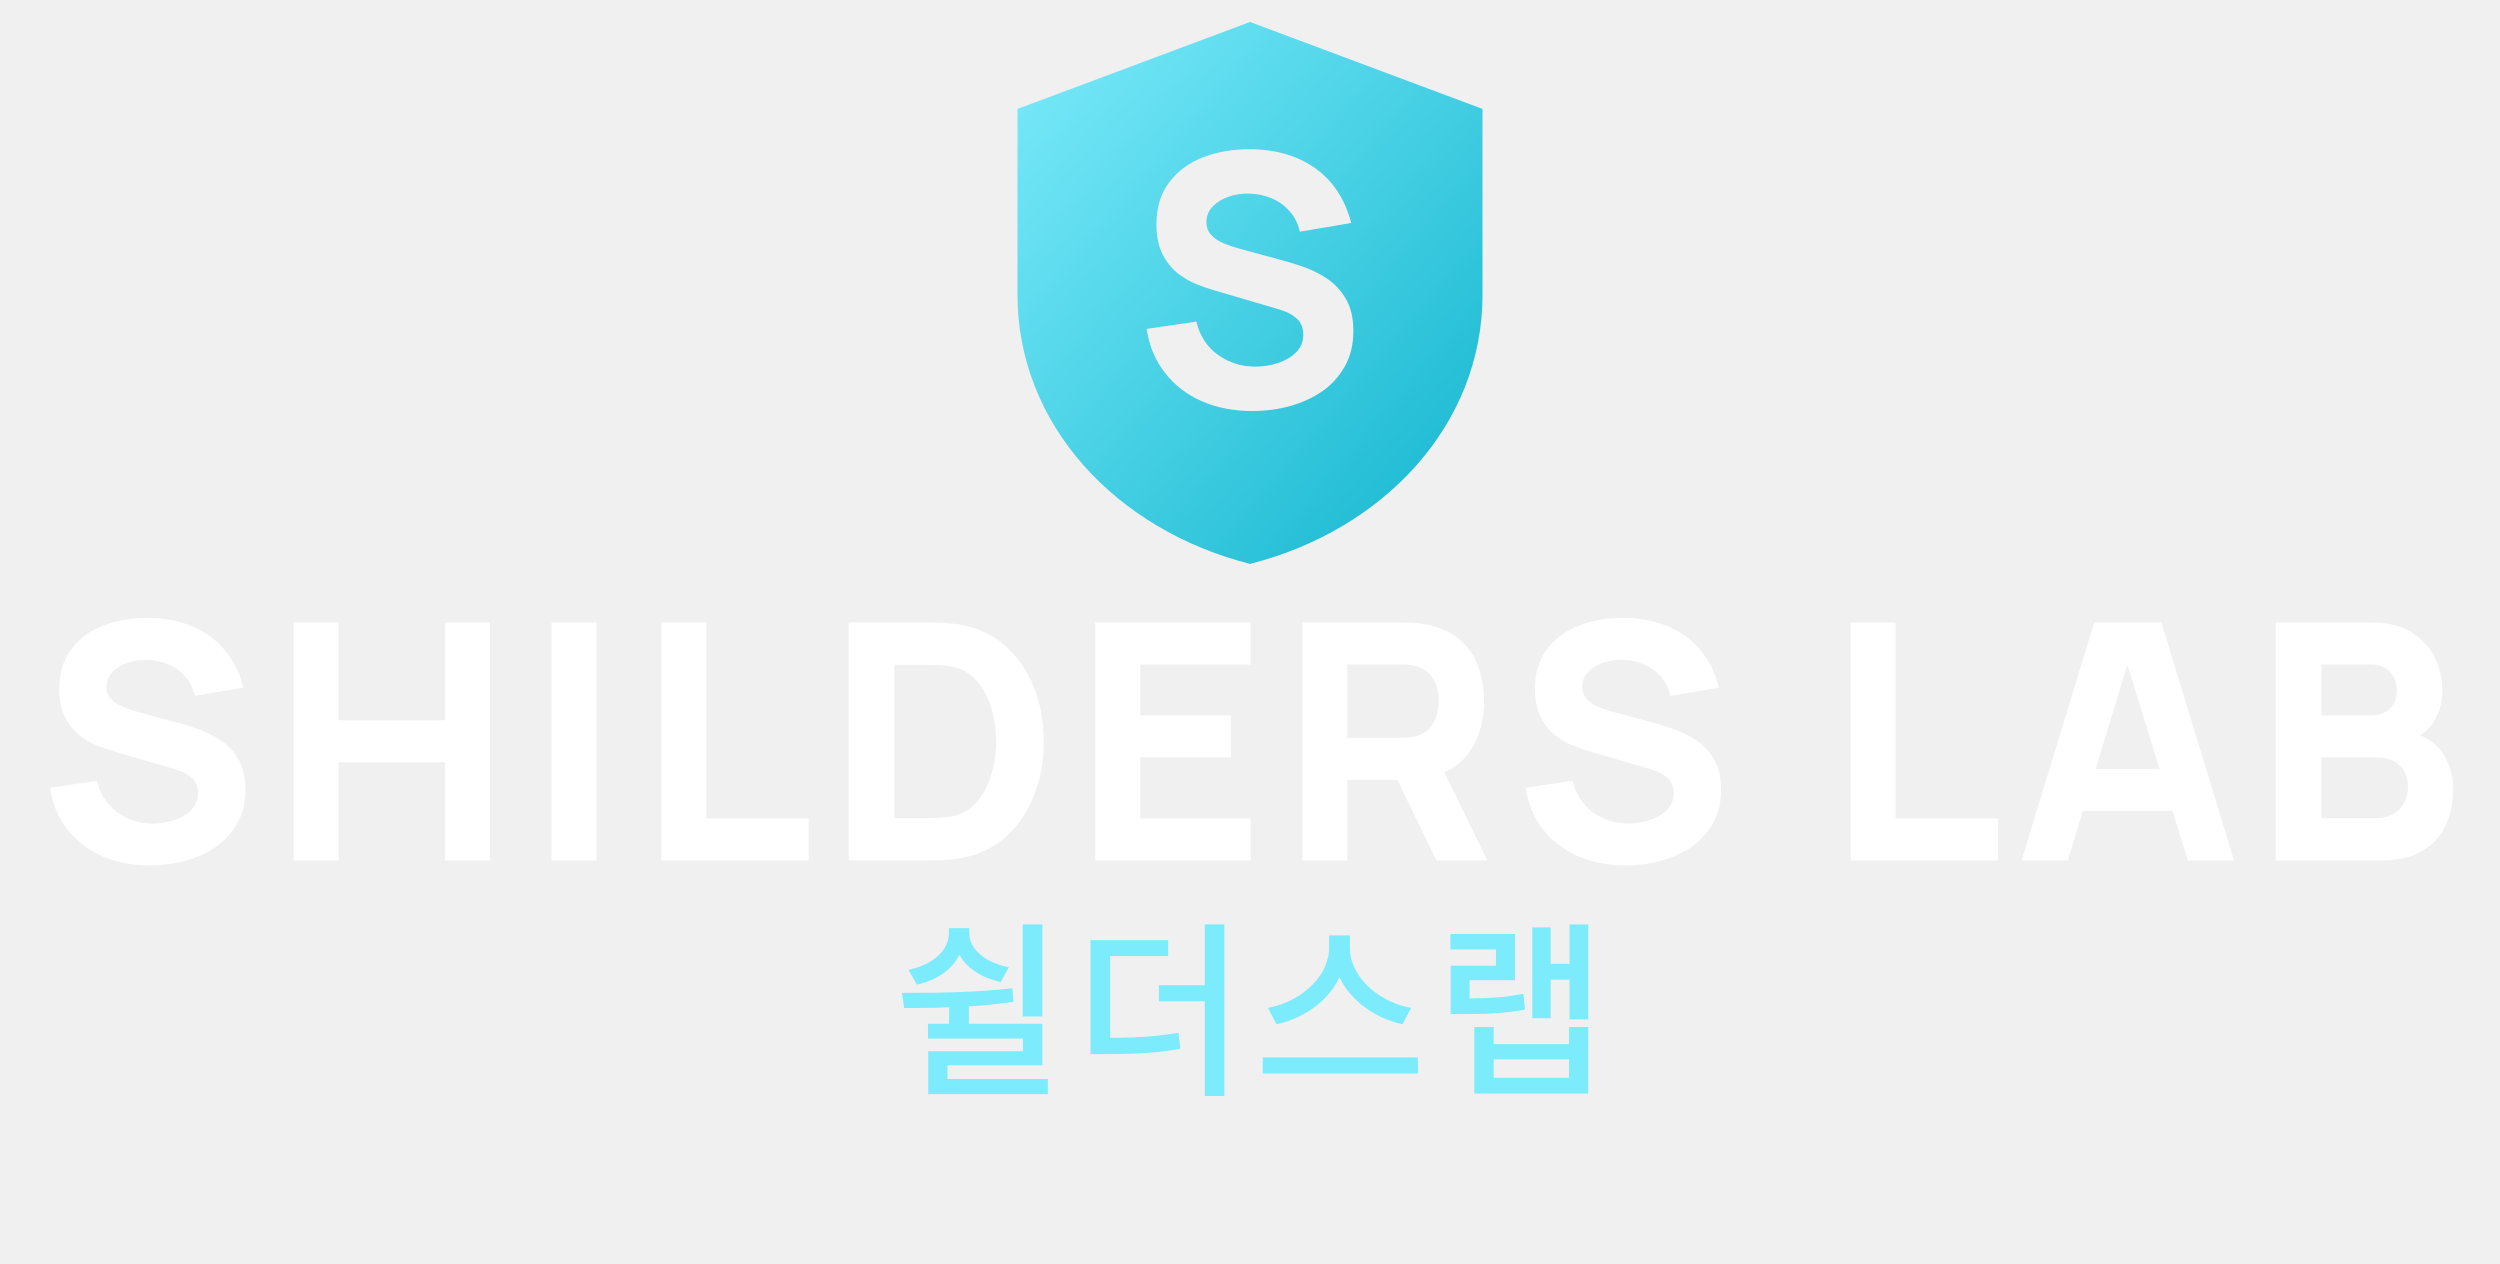
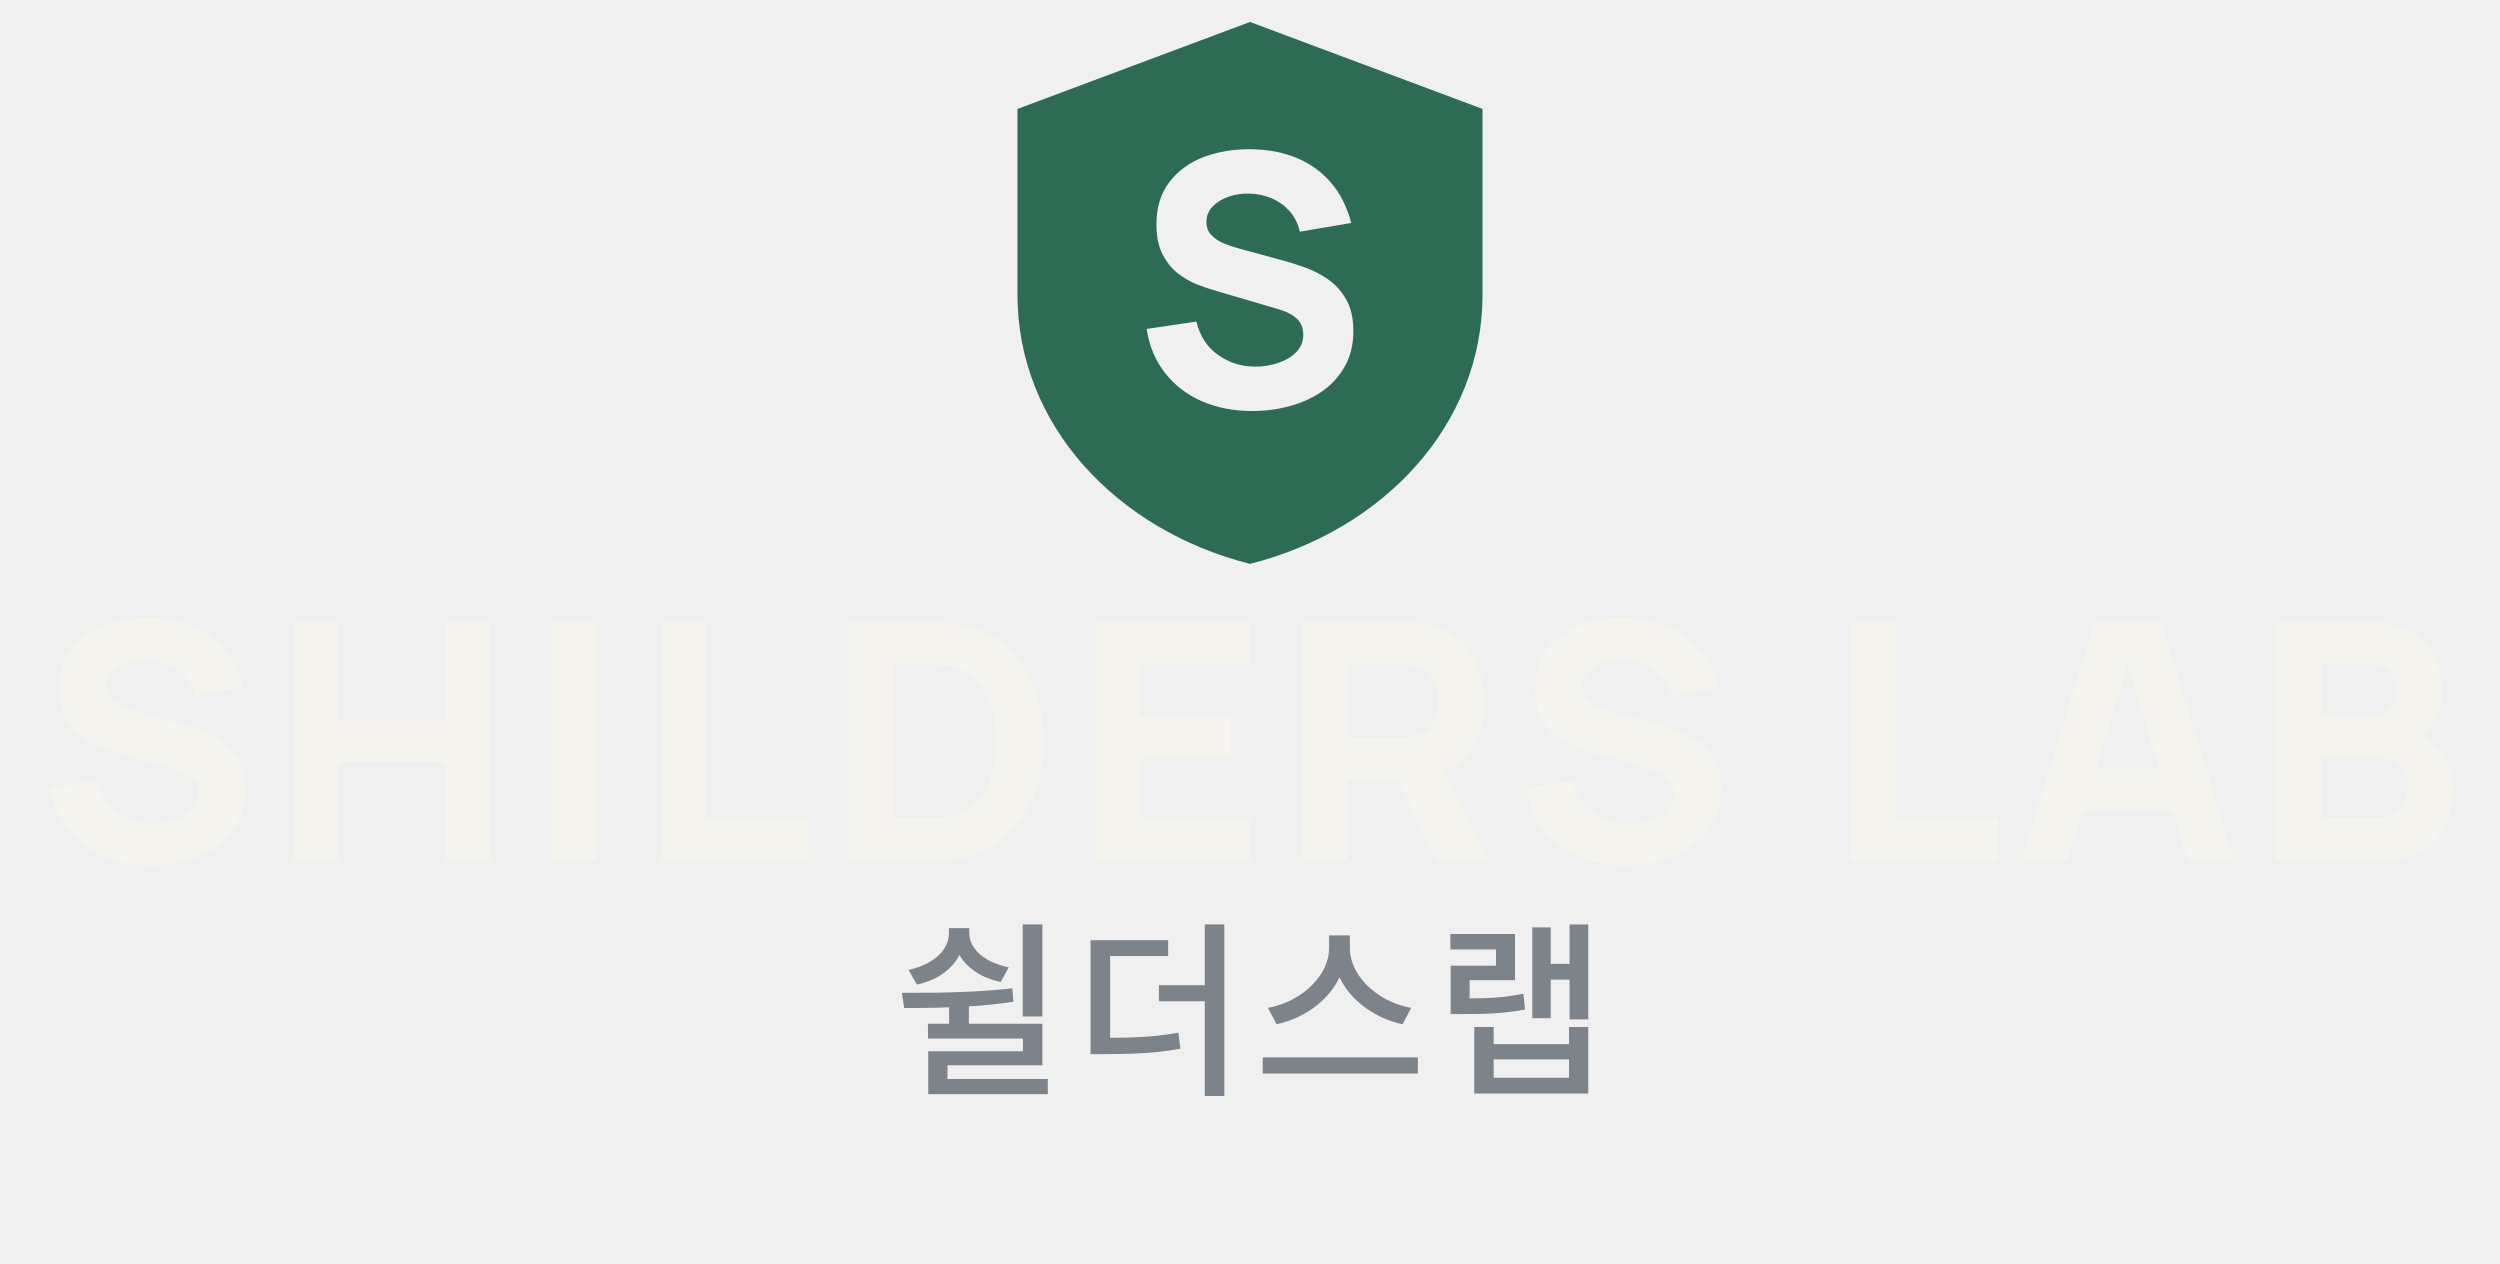
<svg xmlns="http://www.w3.org/2000/svg" viewBox="0 0 273.1 138" width="273.1" height="138" role="img">
-   <defs>
-     <linearGradient id="slStk" x1="0" y1="0" x2="1" y2="1">
-       <stop offset="0" stop-color="#7CEBFB" />
-       <stop offset="1" stop-color="#12B5CE" />
-     </linearGradient>
-   </defs>
  <g transform="translate(104.55 0)">
-     <path d="M32 2.4 L57.4 11.9 V32.2 C57.4 46.4 46.6 57.9 32 61.6 C17.4 57.9 6.6 46.4 6.6 32.2 V11.9 Z M32.25 44.90Q29.19 44.90 26.74 43.83Q24.28 42.75 22.71 40.73Q21.13 38.72 20.71 35.93L26.14 35.13Q26.71 37.49 28.51 38.77Q30.30 40.05 32.59 40.05Q33.87 40.05 35.07 39.65Q36.28 39.25 37.05 38.47Q37.82 37.69 37.82 36.54Q37.82 36.12 37.70 35.73Q37.58 35.34 37.29 34.99Q37.00 34.65 36.48 34.34Q35.95 34.04 35.15 33.79L28.01 31.69Q27.21 31.46 26.15 31.04Q25.09 30.62 24.09 29.84Q23.10 29.05 22.44 27.76Q21.78 26.48 21.78 24.51Q21.78 21.74 23.18 19.91Q24.57 18.07 26.90 17.17Q29.23 16.28 32.06 16.30Q34.90 16.33 37.14 17.27Q39.37 18.21 40.88 19.99Q42.39 21.78 43.06 24.36L37.44 25.31Q37.14 23.97 36.32 23.06Q35.49 22.14 34.36 21.66Q33.22 21.19 31.98 21.15Q30.76 21.11 29.68 21.48Q28.60 21.85 27.92 22.56Q27.24 23.27 27.24 24.24Q27.24 25.14 27.80 25.70Q28.35 26.27 29.19 26.61Q30.03 26.95 30.91 27.18L35.69 28.48Q36.76 28.77 38.05 29.23Q39.35 29.70 40.55 30.53Q41.74 31.36 42.51 32.72Q43.29 34.08 43.29 36.16Q43.29 38.37 42.36 40.02Q41.43 41.68 39.87 42.76Q38.30 43.83 36.33 44.37Q34.35 44.90 32.25 44.90Z" fill="url(#slStk)" fill-rule="evenodd" />
+     <path d="M32 2.4 L57.4 11.9 V32.2 C57.4 46.4 46.6 57.9 32 61.6 C17.4 57.9 6.6 46.4 6.6 32.2 V11.9 Z M32.25 44.90Q29.19 44.90 26.74 43.83Q24.28 42.75 22.71 40.73Q21.13 38.72 20.71 35.93L26.14 35.13Q26.71 37.49 28.51 38.77Q30.30 40.05 32.59 40.05Q33.87 40.05 35.07 39.65Q36.28 39.25 37.05 38.47Q37.82 37.69 37.82 36.54Q37.82 36.12 37.70 35.73Q37.58 35.34 37.29 34.99Q37.00 34.65 36.48 34.34Q35.95 34.04 35.15 33.79L28.01 31.69Q27.21 31.46 26.15 31.04Q25.09 30.62 24.09 29.84Q23.10 29.05 22.44 27.76Q21.78 26.48 21.78 24.51Q21.78 21.74 23.18 19.91Q24.57 18.07 26.90 17.17Q29.23 16.28 32.06 16.30Q34.90 16.33 37.14 17.27Q39.37 18.21 40.88 19.99Q42.39 21.78 43.06 24.36L37.44 25.31Q37.14 23.97 36.32 23.06Q35.49 22.14 34.36 21.66Q33.22 21.19 31.98 21.15Q30.76 21.11 29.68 21.48Q28.60 21.85 27.92 22.56Q27.24 23.27 27.24 24.24Q27.24 25.14 27.80 25.70Q28.35 26.27 29.19 26.61Q30.03 26.95 30.91 27.18L35.69 28.48Q36.76 28.77 38.05 29.23Q39.35 29.70 40.55 30.53Q41.74 31.36 42.51 32.72Q43.29 34.08 43.29 36.16Q43.29 38.37 42.36 40.02Q41.43 41.68 39.87 42.76Q38.30 43.83 36.33 44.37Q34.35 44.90 32.25 44.90Z" fill="#2E6B54" fill-rule="evenodd" />
  </g>
-   <path d="M16.37 94.54Q13.48 94.54 11.16 93.52Q8.84 92.50 7.35 90.60Q5.86 88.69 5.47 86.06L10.59 85.30Q11.14 87.54 12.83 88.75Q14.53 89.96 16.70 89.96Q17.91 89.96 19.04 89.58Q20.18 89.20 20.91 88.46Q21.64 87.72 21.64 86.63Q21.64 86.24 21.53 85.87Q21.41 85.50 21.14 85.17Q20.87 84.85 20.37 84.56Q19.87 84.27 19.12 84.03L12.36 82.05Q11.61 81.83 10.60 81.43Q9.60 81.04 8.66 80.30Q7.72 79.56 7.10 78.34Q6.48 77.12 6.48 75.26Q6.48 72.64 7.80 70.91Q9.11 69.17 11.32 68.33Q13.52 67.48 16.19 67.49Q18.88 67.53 20.99 68.42Q23.11 69.30 24.53 70.99Q25.96 72.68 26.59 75.11L21.28 76.02Q20.99 74.75 20.22 73.89Q19.44 73.02 18.37 72.57Q17.29 72.12 16.12 72.08Q14.96 72.04 13.94 72.40Q12.92 72.75 12.28 73.42Q11.64 74.08 11.64 75.01Q11.64 75.85 12.17 76.39Q12.69 76.92 13.48 77.24Q14.28 77.57 15.11 77.79L19.62 79.01Q20.63 79.28 21.86 79.73Q23.09 80.17 24.22 80.95Q25.35 81.74 26.08 83.02Q26.81 84.30 26.81 86.27Q26.81 88.37 25.93 89.93Q25.06 91.49 23.58 92.51Q22.10 93.53 20.23 94.04Q18.36 94.54 16.37 94.54Z M32.08 94.00V68.00H36.99V78.69H48.62V68.00H53.53V94.00H48.62V83.28H36.99V94.00Z M60.25 94.00V68.00H65.16V94.00Z M72.24 94.00V68.00H77.15V89.41H88.34V94.00Z M92.71 94.00V68.00H101.12Q101.43 68.00 102.39 68.02Q103.35 68.04 104.23 68.14Q107.37 68.52 109.56 70.33Q111.74 72.13 112.88 74.92Q114.02 77.70 114.02 81.00Q114.02 84.30 112.88 87.08Q111.74 89.87 109.56 91.67Q107.37 93.48 104.23 93.86Q103.35 93.96 102.39 93.98Q101.43 94.00 101.12 94.00ZM97.69 89.38H101.12Q101.61 89.38 102.44 89.35Q103.27 89.32 103.94 89.20Q105.64 88.85 106.71 87.61Q107.79 86.36 108.30 84.61Q108.82 82.86 108.82 81.00Q108.82 79.05 108.28 77.30Q107.75 75.55 106.67 74.34Q105.58 73.13 103.94 72.80Q103.27 72.66 102.44 72.64Q101.61 72.62 101.12 72.62H97.69Z M119.65 94.00V68.00H136.62V72.59H124.56V78.15H134.46V82.73H124.56V89.41H136.62V94.00Z M142.26 94.00V68.00H153.23Q153.61 68.00 154.25 68.03Q154.89 68.05 155.40 68.14Q157.73 68.51 159.22 69.68Q160.71 70.85 161.41 72.63Q162.12 74.41 162.12 76.59Q162.12 79.86 160.49 82.18Q158.87 84.50 155.40 85.04L153.23 85.19H147.17V94.00ZM156.92 94.00 151.79 83.42 156.84 82.44 162.48 94.00ZM147.17 80.60H153.02Q153.40 80.60 153.85 80.57Q154.30 80.53 154.68 80.42Q155.67 80.15 156.21 79.51Q156.75 78.87 156.96 78.08Q157.17 77.30 157.17 76.59Q157.17 75.89 156.96 75.10Q156.75 74.32 156.21 73.68Q155.67 73.04 154.68 72.77Q154.30 72.66 153.85 72.62Q153.40 72.59 153.02 72.59H147.17Z M177.57 94.54Q174.68 94.54 172.36 93.52Q170.04 92.50 168.55 90.60Q167.06 88.69 166.67 86.06L171.79 85.30Q172.34 87.54 174.03 88.75Q175.73 89.96 177.90 89.96Q179.11 89.96 180.24 89.58Q181.38 89.20 182.11 88.46Q182.84 87.72 182.84 86.63Q182.84 86.24 182.73 85.87Q182.61 85.50 182.34 85.17Q182.07 84.85 181.57 84.56Q181.07 84.27 180.32 84.03L173.56 82.05Q172.81 81.83 171.80 81.43Q170.80 81.04 169.86 80.30Q168.92 79.56 168.30 78.34Q167.68 77.12 167.68 75.26Q167.68 72.64 169.00 70.91Q170.31 69.17 172.52 68.33Q174.72 67.48 177.39 67.49Q180.08 67.53 182.19 68.42Q184.31 69.30 185.73 70.99Q187.16 72.68 187.79 75.11L182.48 76.02Q182.19 74.75 181.42 73.89Q180.64 73.02 179.57 72.57Q178.49 72.12 177.32 72.08Q176.16 72.04 175.14 72.40Q174.12 72.75 173.48 73.42Q172.84 74.08 172.84 75.01Q172.84 75.85 173.37 76.39Q173.89 76.92 174.68 77.24Q175.48 77.57 176.31 77.79L180.82 79.01Q181.83 79.28 183.06 79.73Q184.29 80.17 185.42 80.95Q186.55 81.74 187.28 83.02Q188.01 84.30 188.01 86.27Q188.01 88.37 187.13 89.93Q186.26 91.49 184.78 92.51Q183.30 93.53 181.43 94.04Q179.56 94.54 177.57 94.54Z M202.16 94.00V68.00H207.07V89.41H218.27V94.00Z M220.83 94.00 228.78 68.00H236.11L244.05 94.00H239.00L231.92 71.07H232.86L225.89 94.00ZM225.60 88.58V84.00H239.32V88.58Z M248.60 94.00V68.00H259.00Q261.78 68.00 263.50 69.11Q265.21 70.22 266.01 71.90Q266.80 73.58 266.80 75.29Q266.80 77.48 265.82 78.92Q264.83 80.37 263.12 80.86V79.95Q265.56 80.46 266.78 82.21Q267.99 83.96 267.99 86.13Q267.99 88.46 267.14 90.23Q266.28 92.00 264.53 93.00Q262.78 94.00 260.12 94.00ZM253.59 89.38H259.62Q260.61 89.38 261.39 88.95Q262.16 88.53 262.60 87.76Q263.05 86.99 263.05 85.95Q263.05 85.03 262.67 84.30Q262.29 83.58 261.52 83.16Q260.75 82.73 259.62 82.73H253.59ZM253.59 78.15H258.93Q259.76 78.15 260.41 77.86Q261.06 77.57 261.44 76.96Q261.82 76.36 261.82 75.40Q261.82 74.21 261.08 73.40Q260.34 72.59 258.93 72.59H253.59Z" fill="#FFFFFF" />
-   <path d="M103.68 109.14H105.84V112.44H103.68ZM98.78 110.12 98.52 108.46Q100.28 108.46 102.32 108.44Q104.35 108.41 106.48 108.30Q108.60 108.19 110.58 107.96L110.71 109.43Q108.67 109.74 106.58 109.89Q104.48 110.03 102.49 110.08Q100.49 110.12 98.78 110.12ZM103.66 101.39H105.36V101.93Q105.36 103.27 104.75 104.42Q104.14 105.56 102.98 106.37Q101.82 107.19 100.16 107.56L99.25 105.95Q100.66 105.64 101.64 105.04Q102.62 104.45 103.14 103.64Q103.66 102.83 103.66 101.93ZM104.19 101.39H105.88V101.93Q105.88 102.78 106.40 103.53Q106.92 104.28 107.88 104.84Q108.85 105.39 110.20 105.67L109.32 107.27Q107.72 106.93 106.57 106.16Q105.41 105.38 104.80 104.30Q104.19 103.22 104.19 101.93ZM111.72 100.98H113.87V111.04H111.72ZM101.37 111.83H113.87V116.37H103.50V118.28H101.40V114.84H111.75V113.45H101.37ZM101.40 117.87H114.46V119.52H101.40Z M119.13 113.37H120.59Q122.30 113.37 123.66 113.33Q125.02 113.28 126.24 113.16Q127.47 113.04 128.72 112.81L128.95 114.56Q127.64 114.80 126.38 114.93Q125.13 115.05 123.74 115.10Q122.35 115.15 120.59 115.15H119.13ZM119.13 102.71H127.61V104.44H121.27V114.03H119.13ZM131.61 100.98H133.75V119.73H131.61ZM126.60 107.62H132.51V109.38H126.60Z M145.19 102.18H147.06V103.57Q147.06 104.80 146.67 105.91Q146.29 107.03 145.60 108.00Q144.90 108.97 143.95 109.75Q143.00 110.52 141.85 111.07Q140.71 111.62 139.45 111.89L138.51 110.10Q139.62 109.89 140.62 109.45Q141.62 109.01 142.46 108.37Q143.29 107.73 143.91 106.96Q144.52 106.19 144.85 105.32Q145.19 104.46 145.19 103.57ZM145.60 102.18H147.46V103.57Q147.46 104.47 147.80 105.33Q148.13 106.20 148.75 106.98Q149.36 107.75 150.20 108.38Q151.03 109.01 152.04 109.46Q153.04 109.90 154.16 110.10L153.21 111.89Q151.95 111.62 150.81 111.07Q149.67 110.52 148.72 109.75Q147.77 108.98 147.07 108.01Q146.37 107.04 145.99 105.92Q145.60 104.80 145.60 103.57ZM137.94 115.51H154.89V117.27H137.94Z M171.46 100.99H173.50V111.36H171.46ZM168.88 105.29H172.15V107.02H168.88ZM167.39 101.31H169.40V111.23H167.39ZM161.05 112.19H163.17V114.06H171.40V112.19H173.50V119.46H161.05ZM163.17 115.73V117.73H171.40V115.73ZM158.47 109.07H159.72Q161.05 109.07 162.15 109.04Q163.26 109.00 164.29 108.89Q165.33 108.77 166.41 108.56L166.60 110.28Q165.48 110.49 164.42 110.60Q163.36 110.71 162.22 110.75Q161.08 110.78 159.72 110.78H158.47ZM158.44 102.03H165.50V107.08H160.54V110.50H158.47V105.49H163.42V103.72H158.44Z" fill="#7CEBFB" />
+   <path d="M16.37 94.54Q13.48 94.54 11.16 93.52Q8.84 92.50 7.35 90.60Q5.86 88.69 5.47 86.06L10.59 85.30Q11.14 87.54 12.83 88.75Q14.53 89.96 16.70 89.96Q17.91 89.96 19.04 89.58Q20.18 89.20 20.91 88.46Q21.64 87.72 21.64 86.63Q21.64 86.24 21.53 85.87Q21.41 85.50 21.14 85.17Q20.87 84.85 20.37 84.56Q19.87 84.27 19.12 84.03L12.36 82.05Q11.61 81.83 10.60 81.43Q9.60 81.04 8.66 80.30Q7.72 79.56 7.10 78.34Q6.48 77.12 6.48 75.26Q6.48 72.64 7.80 70.91Q9.11 69.17 11.32 68.33Q13.52 67.48 16.19 67.49Q18.88 67.53 20.99 68.42Q23.11 69.30 24.53 70.99Q25.96 72.68 26.59 75.11L21.28 76.02Q20.99 74.75 20.22 73.89Q19.44 73.02 18.37 72.57Q17.29 72.12 16.12 72.08Q14.96 72.04 13.94 72.40Q12.92 72.75 12.28 73.42Q11.64 74.08 11.64 75.01Q11.64 75.85 12.17 76.39Q12.69 76.92 13.48 77.24Q14.28 77.57 15.11 77.79L19.62 79.01Q20.63 79.28 21.86 79.73Q23.09 80.17 24.22 80.95Q25.35 81.74 26.08 83.02Q26.81 84.30 26.81 86.27Q26.81 88.37 25.93 89.93Q25.06 91.49 23.58 92.51Q22.10 93.53 20.23 94.04Q18.36 94.54 16.37 94.54Z M32.08 94.00V68.00H36.99V78.69H48.62V68.00H53.53V94.00H48.62V83.28H36.99V94.00Z M60.25 94.00V68.00H65.16V94.00Z M72.24 94.00V68.00H77.15V89.41H88.34V94.00Z M92.71 94.00V68.00H101.12Q101.43 68.00 102.39 68.02Q103.35 68.04 104.23 68.14Q107.37 68.52 109.56 70.33Q111.74 72.13 112.88 74.92Q114.02 77.70 114.02 81.00Q114.02 84.30 112.88 87.08Q111.74 89.87 109.56 91.67Q107.37 93.48 104.23 93.86Q103.35 93.96 102.39 93.98Q101.43 94.00 101.12 94.00ZM97.69 89.38H101.12Q101.61 89.38 102.44 89.35Q103.27 89.32 103.94 89.20Q105.64 88.85 106.71 87.61Q107.79 86.36 108.30 84.61Q108.82 82.86 108.82 81.00Q108.82 79.05 108.28 77.30Q107.75 75.55 106.67 74.34Q105.58 73.13 103.94 72.80Q103.27 72.66 102.44 72.64Q101.61 72.62 101.12 72.62H97.69Z M119.65 94.00V68.00H136.62V72.59H124.56V78.15H134.46V82.73H124.56V89.41H136.62V94.00Z M142.26 94.00V68.00H153.23Q153.61 68.00 154.25 68.03Q154.89 68.05 155.40 68.14Q157.73 68.51 159.22 69.68Q160.71 70.85 161.41 72.63Q162.12 74.41 162.12 76.59Q162.12 79.86 160.49 82.18Q158.87 84.50 155.40 85.04L153.23 85.19H147.17V94.00ZM156.92 94.00 151.79 83.42 156.84 82.44 162.48 94.00ZM147.17 80.60H153.02Q153.40 80.60 153.85 80.57Q154.30 80.53 154.68 80.42Q155.67 80.15 156.21 79.51Q156.75 78.87 156.96 78.08Q157.17 77.30 157.17 76.59Q157.17 75.89 156.96 75.10Q156.75 74.32 156.21 73.68Q155.67 73.04 154.68 72.77Q154.30 72.66 153.85 72.62Q153.40 72.59 153.02 72.59H147.17Z M177.57 94.54Q174.68 94.54 172.36 93.52Q170.04 92.50 168.55 90.60Q167.06 88.69 166.67 86.06L171.79 85.30Q172.34 87.54 174.03 88.75Q175.73 89.96 177.90 89.96Q179.11 89.96 180.24 89.58Q181.38 89.20 182.11 88.46Q182.84 87.72 182.84 86.63Q182.84 86.24 182.73 85.87Q182.61 85.50 182.34 85.17Q182.07 84.85 181.57 84.56Q181.07 84.27 180.32 84.03L173.56 82.05Q172.81 81.83 171.80 81.43Q170.80 81.04 169.86 80.30Q168.92 79.56 168.30 78.34Q167.68 77.12 167.68 75.26Q167.68 72.64 169.00 70.91Q170.31 69.17 172.52 68.33Q174.72 67.48 177.39 67.49Q180.08 67.53 182.19 68.42Q184.31 69.30 185.73 70.99Q187.16 72.68 187.79 75.11L182.48 76.02Q182.19 74.75 181.42 73.89Q180.64 73.02 179.57 72.57Q178.49 72.12 177.32 72.08Q176.16 72.04 175.14 72.40Q174.12 72.75 173.48 73.42Q172.84 74.08 172.84 75.01Q172.84 75.85 173.37 76.39Q173.89 76.92 174.68 77.24Q175.48 77.57 176.31 77.79L180.82 79.01Q181.83 79.28 183.06 79.73Q184.29 80.17 185.42 80.95Q186.55 81.74 187.28 83.02Q188.01 84.30 188.01 86.27Q188.01 88.37 187.13 89.93Q186.26 91.49 184.78 92.51Q183.30 93.53 181.43 94.04Q179.56 94.54 177.57 94.54Z M202.16 94.00V68.00H207.07V89.41H218.27V94.00Z M220.83 94.00 228.78 68.00H236.11L244.05 94.00H239.00L231.92 71.07H232.86L225.89 94.00ZM225.60 88.58V84.00H239.32V88.58Z M248.60 94.00V68.00H259.00Q261.78 68.00 263.50 69.11Q265.21 70.22 266.01 71.90Q266.80 73.58 266.80 75.29Q266.80 77.48 265.82 78.92Q264.83 80.37 263.12 80.86V79.95Q265.56 80.46 266.78 82.21Q267.99 83.96 267.99 86.13Q267.99 88.46 267.14 90.23Q266.28 92.00 264.53 93.00Q262.78 94.00 260.12 94.00ZM253.59 89.38H259.62Q260.61 89.38 261.39 88.95Q262.16 88.53 262.60 87.76Q263.05 86.99 263.05 85.95Q263.05 85.03 262.67 84.30Q262.29 83.58 261.52 83.16Q260.75 82.73 259.62 82.73H253.59ZM253.59 78.15H258.93Q259.76 78.15 260.41 77.86Q261.06 77.57 261.44 76.96Q261.82 76.36 261.82 75.40Q261.82 74.21 261.08 73.40Q260.34 72.59 258.93 72.59H253.59Z" fill="#F6F4EF" />
+   <path d="M103.68 109.14H105.84V112.44H103.68ZM98.78 110.12 98.52 108.46Q100.28 108.46 102.32 108.44Q104.35 108.41 106.48 108.30Q108.60 108.19 110.58 107.96L110.71 109.43Q108.67 109.74 106.58 109.89Q104.48 110.03 102.49 110.08Q100.49 110.12 98.78 110.12ZM103.66 101.39H105.36V101.93Q105.36 103.27 104.75 104.42Q104.14 105.56 102.98 106.37Q101.82 107.19 100.16 107.56L99.25 105.95Q100.66 105.64 101.64 105.04Q102.62 104.45 103.14 103.64Q103.66 102.83 103.66 101.93ZM104.19 101.39H105.88V101.93Q105.88 102.78 106.40 103.53Q106.92 104.28 107.88 104.84Q108.85 105.39 110.20 105.67L109.32 107.27Q107.72 106.93 106.57 106.16Q105.41 105.38 104.80 104.30Q104.19 103.22 104.19 101.93ZM111.72 100.98H113.87V111.04H111.72ZM101.37 111.83H113.87V116.37H103.50V118.28H101.40V114.84H111.75V113.45H101.37ZM101.40 117.87H114.46V119.52H101.40Z M119.13 113.37H120.59Q122.30 113.37 123.66 113.33Q125.02 113.28 126.24 113.16Q127.47 113.04 128.72 112.81L128.95 114.56Q127.64 114.80 126.38 114.93Q125.13 115.05 123.74 115.10Q122.35 115.15 120.59 115.15H119.13ZM119.13 102.71H127.61V104.44H121.27V114.03H119.13ZM131.61 100.98H133.75V119.73H131.61ZM126.60 107.62H132.51V109.38H126.60Z M145.19 102.18H147.06V103.57Q147.06 104.80 146.67 105.91Q146.29 107.03 145.60 108.00Q144.90 108.97 143.95 109.75Q143.00 110.52 141.85 111.07Q140.71 111.62 139.45 111.89L138.51 110.10Q139.62 109.89 140.62 109.45Q141.62 109.01 142.46 108.37Q143.29 107.73 143.91 106.96Q144.52 106.19 144.85 105.32Q145.19 104.46 145.19 103.57ZM145.60 102.18H147.46V103.57Q147.46 104.47 147.80 105.33Q148.13 106.20 148.75 106.98Q149.36 107.75 150.20 108.38Q151.03 109.01 152.04 109.46Q153.04 109.90 154.16 110.10L153.21 111.89Q151.95 111.62 150.81 111.07Q149.67 110.52 148.72 109.75Q147.77 108.98 147.07 108.01Q146.37 107.04 145.99 105.92Q145.60 104.80 145.60 103.57ZM137.94 115.51H154.89V117.27H137.94Z M171.46 100.99H173.50V111.36H171.46ZM168.88 105.29H172.15V107.02H168.88ZM167.39 101.31H169.40V111.23H167.39ZM161.05 112.19H163.17V114.06H171.40V112.19H173.50V119.46H161.05ZM163.17 115.73V117.73H171.40V115.73ZM158.47 109.07H159.72Q161.05 109.07 162.15 109.04Q163.26 109.00 164.29 108.89Q165.33 108.77 166.41 108.56L166.60 110.28Q165.48 110.49 164.42 110.60Q163.36 110.71 162.22 110.75Q161.08 110.78 159.72 110.78H158.47ZM158.44 102.03H165.50V107.08H160.54V110.50H158.47V105.49H163.42V103.72H158.44Z" fill="#7C838A" />
</svg>
